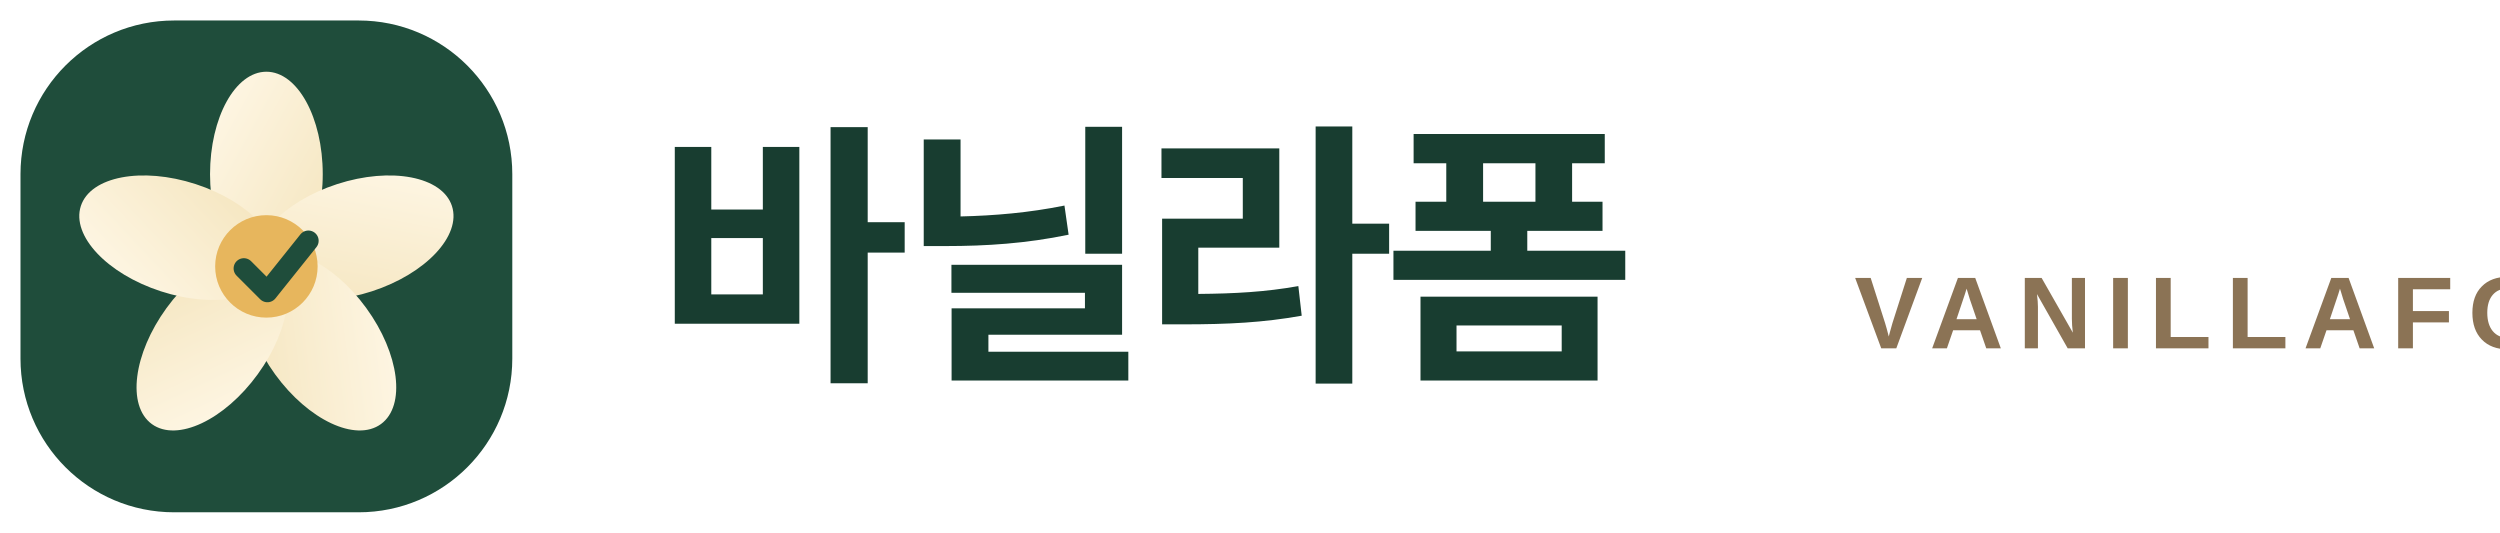
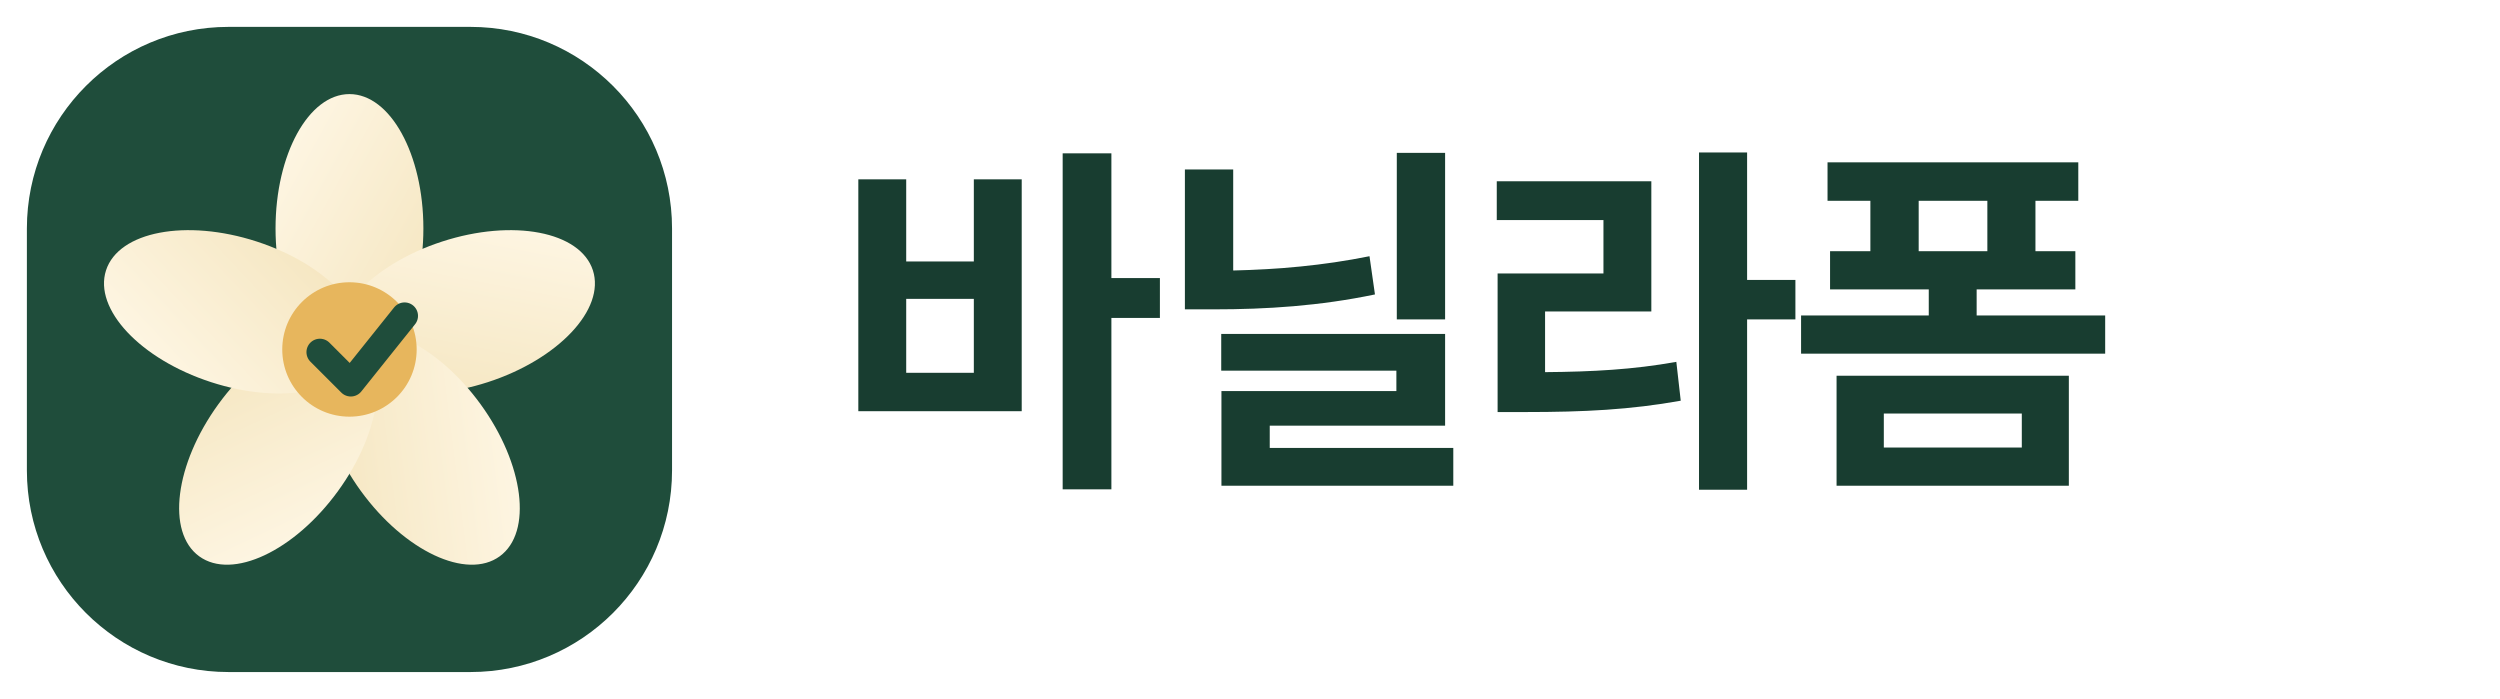
- <svg xmlns="http://www.w3.org/2000/svg" viewBox="0 0 244 52" role="img" aria-labelledby="title">
+ <svg xmlns="http://www.w3.org/2000/svg" viewBox="0 0 186 52" role="img" aria-labelledby="title">
  <defs>
    <linearGradient id="cream" x1="0" y1="0" x2="1" y2="1">
      <stop offset="0" stop-color="#FFF8E8" />
      <stop offset="1" stop-color="#F4E4BC" />
    </linearGradient>
  </defs>
  <rect x="2" y="2" width="48" height="48" rx="15" fill="#1F4D3B" />
  <g transform="translate(26 26)">
    <ellipse cx="0" cy="-9" rx="5.5" ry="10" fill="url(#cream)" />
    <ellipse cx="8.6" cy="-2.8" rx="5.5" ry="10" transform="rotate(72 8.6 -2.8)" fill="url(#cream)" />
    <ellipse cx="5.3" cy="7.3" rx="5.5" ry="10" transform="rotate(144 5.3 7.3)" fill="url(#cream)" />
    <ellipse cx="-5.3" cy="7.3" rx="5.5" ry="10" transform="rotate(216 -5.3 7.3)" fill="url(#cream)" />
    <ellipse cx="-8.6" cy="-2.8" rx="5.5" ry="10" transform="rotate(288 -8.6 -2.8)" fill="url(#cream)" />
    <circle r="5" fill="#E7B65D" />
    <path d="M-2.2 0.2 0.1 2.5 4.1-2.5" fill="none" stroke="#1F4D3B" stroke-width="2" stroke-linecap="round" stroke-linejoin="round" />
  </g>
-   <text x="64" y="35" fill="#183D30" font-family="Pretendard, 'Noto Sans KR', sans-serif" font-size="27" font-weight="800" letter-spacing="-1.2">바닐라폼</text>
-   <text x="181" y="34" fill="#8B7355" font-family="Arial, sans-serif" font-size="10" font-weight="700" letter-spacing="1.4">VANILLAFORM</text>
+   <text x="62" y="34" fill="#183D30" font-family="Pretendard, 'Noto Sans KR', sans-serif" font-size="27" font-weight="800" letter-spacing="-1.2">바닐라폼</text>
</svg>
